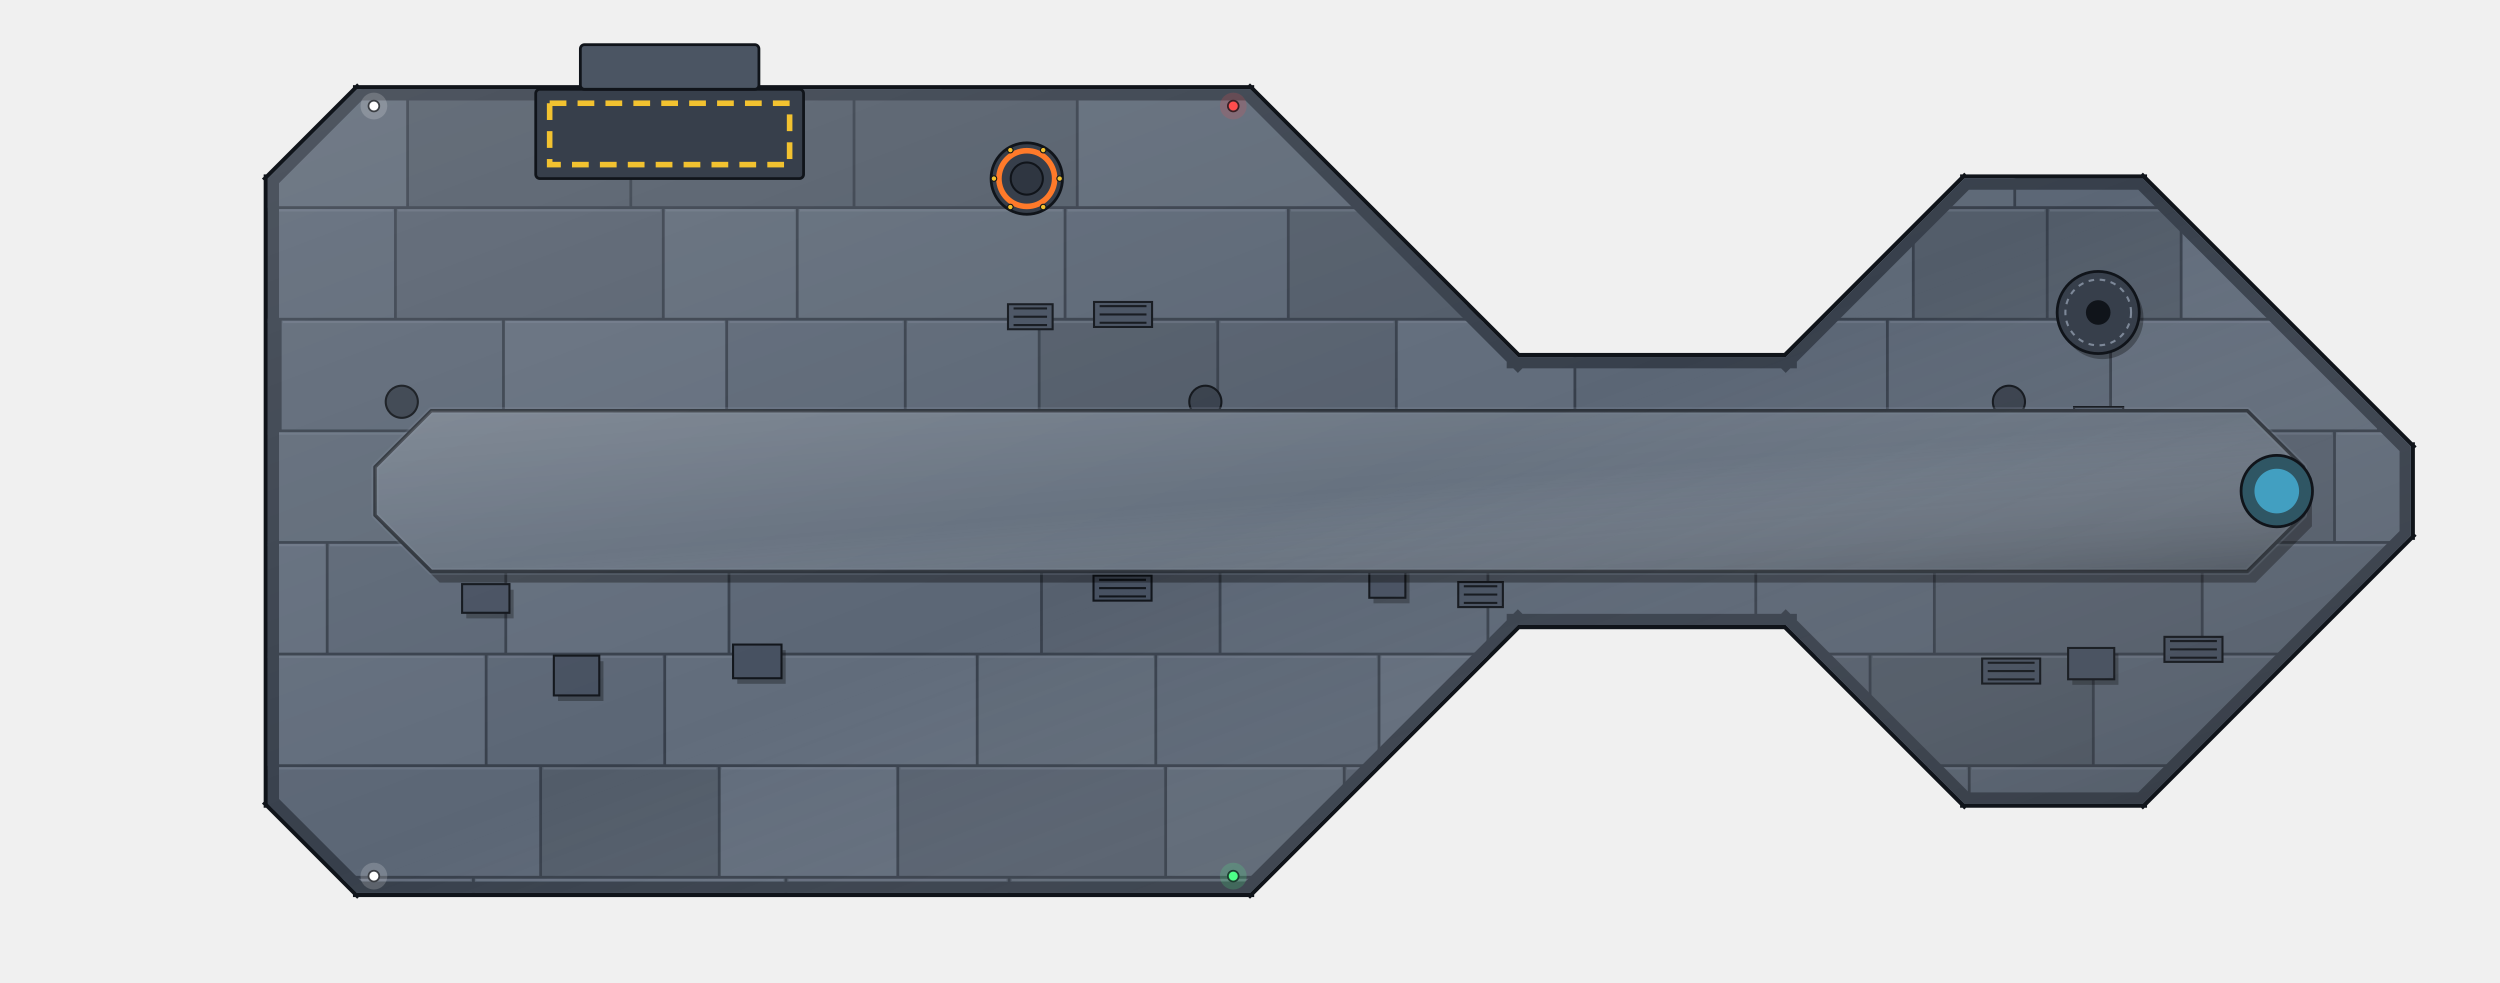
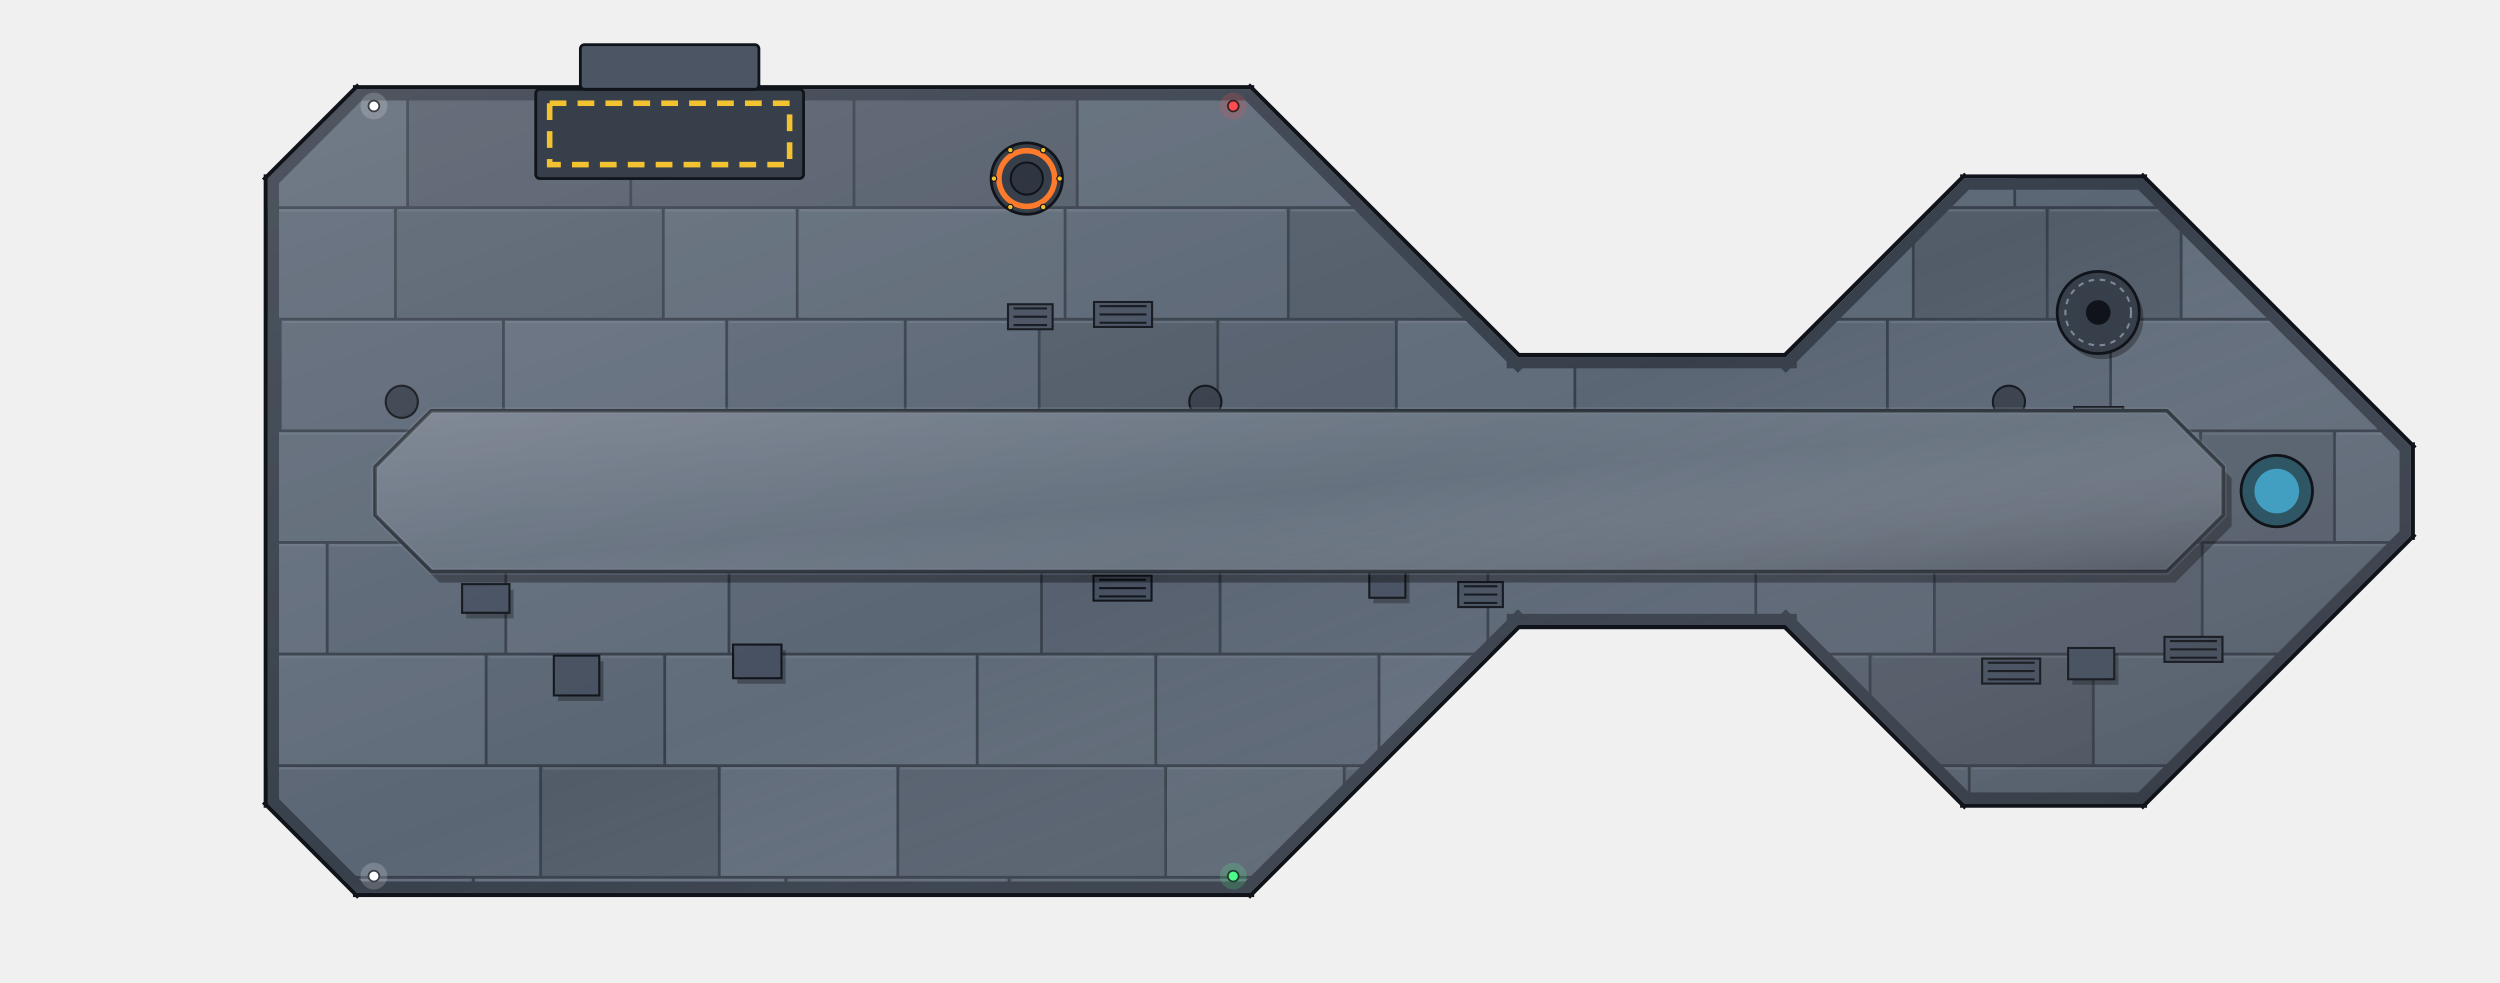
<svg xmlns="http://www.w3.org/2000/svg" width="1792" height="704" viewBox="-960 -352 1792 704">
  <defs>
    <clipPath id="surveyor_roof">
      <path d="M-704 -224L-768 -224L-704 -288ZM-768 -224h64v64h-64zM-768 -160h64v64h-64zM-768 -96h64v64h-64zM-768 -32h64v64h-64zM-768 32h64v64h-64zM-768 96h64v64h-64zM-768 160h64v64h-64zM-704 224L-704 288L-768 224ZM-704 -288h64v64h-64zM-704 -224h64v64h-64zM-704 -160h64v64h-64zM-704 -96h64v64h-64zM-704 -32h64v64h-64zM-704 32h64v64h-64zM-704 96h64v64h-64zM-704 160h64v64h-64zM-704 224h64v64h-64zM-640 -288h64v64h-64zM-640 -224h64v64h-64zM-640 -160h64v64h-64zM-640 -96h64v64h-64zM-640 -32h64v64h-64zM-640 32h64v64h-64zM-640 96h64v64h-64zM-640 160h64v64h-64zM-640 224h64v64h-64zM-576 -288h64v64h-64zM-576 -224h64v64h-64zM-576 -160h64v64h-64zM-576 -96h64v64h-64zM-576 -32h64v64h-64zM-576 32h64v64h-64zM-576 96h64v64h-64zM-576 160h64v64h-64zM-576 224h64v64h-64zM-512 -288h64v64h-64zM-512 -224h64v64h-64zM-512 -160h64v64h-64zM-512 -96h64v64h-64zM-512 -32h64v64h-64zM-512 32h64v64h-64zM-512 96h64v64h-64zM-512 160h64v64h-64zM-512 224h64v64h-64zM-448 -288h64v64h-64zM-448 -224h64v64h-64zM-448 -160h64v64h-64zM-448 -96h64v64h-64zM-448 -32h64v64h-64zM-448 32h64v64h-64zM-448 96h64v64h-64zM-448 160h64v64h-64zM-448 224h64v64h-64zM-384 -288h64v64h-64zM-384 -224h64v64h-64zM-384 -160h64v64h-64zM-384 -96h64v64h-64zM-384 -32h64v64h-64zM-384 32h64v64h-64zM-384 96h64v64h-64zM-384 160h64v64h-64zM-384 224h64v64h-64zM-320 -288h64v64h-64zM-320 -224h64v64h-64zM-320 -160h64v64h-64zM-320 -96h64v64h-64zM-320 -32h64v64h-64zM-320 32h64v64h-64zM-320 96h64v64h-64zM-320 160h64v64h-64zM-320 224h64v64h-64zM-256 -288h64v64h-64zM-256 -224h64v64h-64zM-256 -160h64v64h-64zM-256 -96h64v64h-64zM-256 -32h64v64h-64zM-256 32h64v64h-64zM-256 96h64v64h-64zM-256 160h64v64h-64zM-256 224h64v64h-64zM-192 -288h64v64h-64zM-192 -224h64v64h-64zM-192 -160h64v64h-64zM-192 -96h64v64h-64zM-192 -32h64v64h-64zM-192 32h64v64h-64zM-192 96h64v64h-64zM-192 160h64v64h-64zM-192 224h64v64h-64zM-128 -288h64v64h-64zM-128 -224h64v64h-64zM-128 -160h64v64h-64zM-128 -96h64v64h-64zM-128 -32h64v64h-64zM-128 32h64v64h-64zM-128 96h64v64h-64zM-128 160h64v64h-64zM-128 224h64v64h-64zM-64 -224L0 -224L-64 -288ZM-64 -224h64v64h-64zM-64 -160h64v64h-64zM-64 -96h64v64h-64zM-64 -32h64v64h-64zM-64 32h64v64h-64zM-64 96h64v64h-64zM-64 160h64v64h-64zM-64 224L0 224L-64 288ZM0 -160L64 -160L0 -224ZM0 -160h64v64h-64zM0 -96h64v64h-64zM0 -32h64v64h-64zM0 32h64v64h-64zM0 96h64v64h-64zM0 160L64 160L0 224ZM64 -96L128 -96L64 -160ZM64 -96h64v64h-64zM64 -32h64v64h-64zM64 32h64v64h-64zM64 96L128 96L64 160ZM128 -96h64v64h-64zM128 -32h64v64h-64zM128 32h64v64h-64zM192 -96h64v64h-64zM192 -32h64v64h-64zM192 32h64v64h-64zM256 -96h64v64h-64zM256 -32h64v64h-64zM256 32h64v64h-64zM384 -96L320 -96L384 -160ZM320 -96h64v64h-64zM320 -32h64v64h-64zM320 32h64v64h-64zM384 96L384 160L320 96ZM448 -160L384 -160L448 -224ZM384 -160h64v64h-64zM384 -96h64v64h-64zM384 -32h64v64h-64zM384 32h64v64h-64zM384 96h64v64h-64zM448 160L448 224L384 160ZM448 -224h64v64h-64zM448 -160h64v64h-64zM448 -96h64v64h-64zM448 -32h64v64h-64zM448 32h64v64h-64zM448 96h64v64h-64zM448 160h64v64h-64zM512 -224h64v64h-64zM512 -160h64v64h-64zM512 -96h64v64h-64zM512 -32h64v64h-64zM512 32h64v64h-64zM512 96h64v64h-64zM512 160h64v64h-64zM576 -160L640 -160L576 -224ZM576 -160h64v64h-64zM576 -96h64v64h-64zM576 -32h64v64h-64zM576 32h64v64h-64zM576 96h64v64h-64zM576 160L640 160L576 224ZM640 -96L704 -96L640 -160ZM640 -96h64v64h-64zM640 -32h64v64h-64zM640 32h64v64h-64zM640 96L704 96L640 160ZM704 -32L768 -32L704 -96ZM704 -32h64v64h-64zM704 32L768 32L704 96Z" />
    </clipPath>
    <linearGradient id="surveyor_sheen" x1="0" y1="0" x2="1" y2="1">
      <stop offset="0" stop-color="#ffffff" stop-opacity="0.12" />
      <stop offset="0.5" stop-color="#ffffff" stop-opacity="0" />
      <stop offset="1" stop-color="#000000" stop-opacity="0.22" />
    </linearGradient>
  </defs>
  <g id="base">
    <path d="M-640 -288L-576 -288M-384 -288L-320 -288M192 -96L256 -96M-320 288L-256 288M-768 -160L-768 -96M0 224L-64 288M320 -96L384 -160M192 96L256 96M-768 -32L-768 32M256 -96L320 -96M-704 288L-640 288M-192 -288L-128 -288M256 96L320 96M64 -160L0 -224M384 160L320 96M128 -96L64 -160M768 -32L768 32M384 -160L448 -224M512 224L576 224M-576 -288L-512 -288M-256 288L-192 288M128 -96L192 -96M-448 -288L-384 -288M-128 288L-64 288M-320 -288L-256 -288M0 -224L-64 -288M128 96L64 160M-768 96L-768 160M128 96L192 96M640 -160L576 -224M64 160L0 224M704 -96L640 -160M-704 288L-768 224M-512 288L-448 288M448 224L384 160M-704 -288L-640 -288M-640 288L-576 288M-384 288L-320 288M-768 -224L-768 -160M768 -32L704 -96M704 96L640 160M-768 -96L-768 -32M768 32L704 96M448 -224L512 -224M640 160L576 224M-256 -288L-192 -288M-192 288L-128 288M-768 32L-768 96M512 -224L576 -224M-128 -288L-64 -288M-768 160L-768 224M-576 288L-512 288M-768 -224L-704 -288M-512 -288L-448 -288M-448 288L-384 288M448 224L512 224" fill="none" stroke="#10141a" stroke-width="6" stroke-linecap="square" />
    <path d="M-704 -224L-768 -224L-704 -288ZM-768 -224h64v64h-64zM-768 -160h64v64h-64zM-768 -96h64v64h-64zM-768 -32h64v64h-64zM-768 32h64v64h-64zM-768 96h64v64h-64zM-768 160h64v64h-64zM-704 224L-704 288L-768 224ZM-704 -288h64v64h-64zM-704 -224h64v64h-64zM-704 -160h64v64h-64zM-704 -96h64v64h-64zM-704 -32h64v64h-64zM-704 32h64v64h-64zM-704 96h64v64h-64zM-704 160h64v64h-64zM-704 224h64v64h-64zM-640 -288h64v64h-64zM-640 -224h64v64h-64zM-640 -160h64v64h-64zM-640 -96h64v64h-64zM-640 -32h64v64h-64zM-640 32h64v64h-64zM-640 96h64v64h-64zM-640 160h64v64h-64zM-640 224h64v64h-64zM-576 -288h64v64h-64zM-576 -224h64v64h-64zM-576 -160h64v64h-64zM-576 -96h64v64h-64zM-576 -32h64v64h-64zM-576 32h64v64h-64zM-576 96h64v64h-64zM-576 160h64v64h-64zM-576 224h64v64h-64zM-512 -288h64v64h-64zM-512 -224h64v64h-64zM-512 -160h64v64h-64zM-512 -96h64v64h-64zM-512 -32h64v64h-64zM-512 32h64v64h-64zM-512 96h64v64h-64zM-512 160h64v64h-64zM-512 224h64v64h-64zM-448 -288h64v64h-64zM-448 -224h64v64h-64zM-448 -160h64v64h-64zM-448 -96h64v64h-64zM-448 -32h64v64h-64zM-448 32h64v64h-64zM-448 96h64v64h-64zM-448 160h64v64h-64zM-448 224h64v64h-64zM-384 -288h64v64h-64zM-384 -224h64v64h-64zM-384 -160h64v64h-64zM-384 -96h64v64h-64zM-384 -32h64v64h-64zM-384 32h64v64h-64zM-384 96h64v64h-64zM-384 160h64v64h-64zM-384 224h64v64h-64zM-320 -288h64v64h-64zM-320 -224h64v64h-64zM-320 -160h64v64h-64zM-320 -96h64v64h-64zM-320 -32h64v64h-64zM-320 32h64v64h-64zM-320 96h64v64h-64zM-320 160h64v64h-64zM-320 224h64v64h-64zM-256 -288h64v64h-64zM-256 -224h64v64h-64zM-256 -160h64v64h-64zM-256 -96h64v64h-64zM-256 -32h64v64h-64zM-256 32h64v64h-64zM-256 96h64v64h-64zM-256 160h64v64h-64zM-256 224h64v64h-64zM-192 -288h64v64h-64zM-192 -224h64v64h-64zM-192 -160h64v64h-64zM-192 -96h64v64h-64zM-192 -32h64v64h-64zM-192 32h64v64h-64zM-192 96h64v64h-64zM-192 160h64v64h-64zM-192 224h64v64h-64zM-128 -288h64v64h-64zM-128 -224h64v64h-64zM-128 -160h64v64h-64zM-128 -96h64v64h-64zM-128 -32h64v64h-64zM-128 32h64v64h-64zM-128 96h64v64h-64zM-128 160h64v64h-64zM-128 224h64v64h-64zM-64 -224L0 -224L-64 -288ZM-64 -224h64v64h-64zM-64 -160h64v64h-64zM-64 -96h64v64h-64zM-64 -32h64v64h-64zM-64 32h64v64h-64zM-64 96h64v64h-64zM-64 160h64v64h-64zM-64 224L0 224L-64 288ZM0 -160L64 -160L0 -224ZM0 -160h64v64h-64zM0 -96h64v64h-64zM0 -32h64v64h-64zM0 32h64v64h-64zM0 96h64v64h-64zM0 160L64 160L0 224ZM64 -96L128 -96L64 -160ZM64 -96h64v64h-64zM64 -32h64v64h-64zM64 32h64v64h-64zM64 96L128 96L64 160ZM128 -96h64v64h-64zM128 -32h64v64h-64zM128 32h64v64h-64zM192 -96h64v64h-64zM192 -32h64v64h-64zM192 32h64v64h-64zM256 -96h64v64h-64zM256 -32h64v64h-64zM256 32h64v64h-64zM384 -96L320 -96L384 -160ZM320 -96h64v64h-64zM320 -32h64v64h-64zM320 32h64v64h-64zM384 96L384 160L320 96ZM448 -160L384 -160L448 -224ZM384 -160h64v64h-64zM384 -96h64v64h-64zM384 -32h64v64h-64zM384 32h64v64h-64zM384 96h64v64h-64zM448 160L448 224L384 160ZM448 -224h64v64h-64zM448 -160h64v64h-64zM448 -96h64v64h-64zM448 -32h64v64h-64zM448 32h64v64h-64zM448 96h64v64h-64zM448 160h64v64h-64zM512 -224h64v64h-64zM512 -160h64v64h-64zM512 -96h64v64h-64zM512 -32h64v64h-64zM512 32h64v64h-64zM512 96h64v64h-64zM512 160h64v64h-64zM576 -160L640 -160L576 -224ZM576 -160h64v64h-64zM576 -96h64v64h-64zM576 -32h64v64h-64zM576 32h64v64h-64zM576 96h64v64h-64zM576 160L640 160L576 224ZM640 -96L704 -96L640 -160ZM640 -96h64v64h-64zM640 -32h64v64h-64zM640 32h64v64h-64zM640 96L704 96L640 160ZM704 -32L768 -32L704 -96ZM704 -32h64v64h-64zM704 32L768 32L704 96Z" fill="#5b6675" />
    <g clip-path="url(#surveyor_roof)">
      <path d="M-891.99 -363.18h192v80h-192zM324.01 -363.18h128v80h-128zM644.01 -363.18h160v80h-160zM612.17 -283.18h192v80h-192zM-676.56 -203.18h192v80h-192zM-855.12 -123.18h96v80h-96zM-87.12 -123.18h128v80h-128zM-662.62 -43.18h160v80h-160zM-182.62 -43.18h224v80h-224zM617.38 -43.18h96v80h-96zM-213.46 36.82h128v80h-128zM426.54 36.82h192v80h-192zM156.47 116.82h224v80h-224zM-316.46 196.82h192v80h-192zM3.54 196.82h128v80h-128zM131.54 196.82h128v80h-128zM-780.66 276.82h160v80h-160zM-396.66 276.82h160v80h-160z" fill="#56606e" />
      <path d="M-411.99 -363.18h128v80h-128zM603.44 -203.18h224v80h-224zM-599.12 -123.18h160v80h-160zM40.88 -123.18h128v80h-128zM552.88 -123.18h192v80h-192zM329.38 -43.18h160v80h-160zM713.38 -43.18h192v80h-192zM-853.46 36.82h128v80h-128zM-597.46 36.82h160v80h-160zM-835.53 116.82h224v80h-224zM-483.53 116.82h224v80h-224zM28.47 116.82h128v80h-128zM-444.46 196.82h128v80h-128zM-44.66 276.82h128v80h-128z" fill="#616c7b" />
      <path d="M-667.83 -283.18h160v80h-160zM-507.83 -283.18h160v80h-160zM-347.83 -283.18h160v80h-160zM36.17 -283.18h128v80h-128zM-36.56 -203.18h128v80h-128zM411.44 -203.18h96v80h-96zM507.44 -203.18h96v80h-96zM-215.12 -123.18h128v80h-128zM744.88 -123.18h160v80h-160zM41.38 -43.18h96v80h-96zM380.47 116.82h160v80h-160zM-572.46 196.82h128v80h-128zM-236.66 276.82h192v80h-192zM307.34 276.82h128v80h-128zM435.34 276.82h128v80h-128zM563.34 276.82h128v80h-128zM691.34 276.82h128v80h-128z" fill="#525c69" />
      <path d="M-571.99 -363.18h160v80h-160zM-123.99 -363.18h128v80h-128zM100.01 -363.18h224v80h-224zM452.01 -363.18h192v80h-192zM-859.83 -283.18h192v80h-192zM-187.83 -283.18h224v80h-224zM356.17 -283.18h128v80h-128zM-484.56 -203.18h96v80h-96zM-388.56 -203.18h192v80h-192zM219.44 -203.18h192v80h-192zM-822.62 -43.18h160v80h-160zM137.38 -43.18h192v80h-192zM-259.53 116.82h128v80h-128zM-124.46 196.82h128v80h-128zM643.54 196.82h192v80h-192zM-876.66 276.82h96v80h-96z" fill="#5e6977" />
      <path d="M-891.99 -363.18v80M-699.99 -363.18v80M-571.99 -363.18v80M-411.99 -363.18v80M-283.99 -363.18v80M-123.99 -363.18v80M4.01 -363.18v80M100.01 -363.18v80M324.01 -363.18v80M452.01 -363.18v80M644.01 -363.18v80M-896 -363.18H832M-859.83 -283.18v80M-667.83 -283.18v80M-507.83 -283.18v80M-347.83 -283.18v80M-187.83 -283.18v80M36.17 -283.18v80M164.17 -283.18v80M356.17 -283.18v80M484.17 -283.18v80M612.17 -283.18v80M-896 -283.18H832M-868.56 -203.18v80M-676.56 -203.18v80M-484.56 -203.18v80M-388.56 -203.18v80M-196.56 -203.18v80M-36.56 -203.18v80M91.44 -203.18v80M219.44 -203.18v80M411.44 -203.18v80M507.44 -203.18v80M603.44 -203.18v80M-896 -203.18H832M-855.12 -123.18v80M-759.12 -123.18v80M-599.12 -123.18v80M-439.12 -123.18v80M-311.12 -123.18v80M-215.12 -123.18v80M-87.12 -123.18v80M40.88 -123.18v80M168.88 -123.18v80M392.88 -123.18v80M552.88 -123.18v80M744.88 -123.18v80M-896 -123.18H832M-822.62 -43.18v80M-662.62 -43.18v80M-502.62 -43.18v80M-342.62 -43.18v80M-182.62 -43.18v80M41.38 -43.18v80M137.38 -43.18v80M329.38 -43.18v80M489.38 -43.18v80M617.38 -43.18v80M713.38 -43.18v80M-896 -43.18H832M-853.46 36.82v80M-725.46 36.82v80M-597.46 36.82v80M-437.46 36.82v80M-213.46 36.82v80M-85.46 36.82v80M106.54 36.82v80M298.54 36.82v80M426.54 36.82v80M618.54 36.82v80M-896 36.82H832M-835.53 116.82v80M-611.53 116.82v80M-483.53 116.82v80M-259.53 116.82v80M-131.53 116.82v80M28.47 116.82v80M156.47 116.82v80M380.47 116.82v80M540.47 116.82v80M764.47 116.82v80M-896 116.82H832M-860.46 196.82v80M-764.46 196.82v80M-572.46 196.82v80M-444.46 196.82v80M-316.46 196.82v80M-124.46 196.82v80M3.54 196.82v80M131.54 196.82v80M259.54 196.82v80M451.54 196.82v80M643.54 196.82v80M-896 196.82H832M-876.66 276.82v80M-780.66 276.82v80M-620.66 276.82v80M-396.66 276.82v80M-236.66 276.82v80M-44.66 276.82v80M83.34 276.82v80M307.34 276.82v80M435.34 276.82v80M563.34 276.82v80M691.34 276.82v80M-896 276.82H832" fill="none" stroke="#373f4b" stroke-width="2" />
      <path d="M-889.99 -361.18h188M-697.99 -361.18h124M-569.99 -361.18h156M-409.99 -361.18h124M-281.99 -361.18h156M-121.99 -361.18h124M6.01 -361.18h92M102.01 -361.18h220M326.01 -361.18h124M454.01 -361.18h188M646.01 -361.18h156M-857.83 -281.18h188M-665.83 -281.18h156M-505.83 -281.18h156M-345.83 -281.18h156M-185.83 -281.18h220M38.17 -281.18h124M166.17 -281.18h188M358.17 -281.18h124M486.17 -281.18h124M614.17 -281.18h188M-866.56 -201.18h188M-674.56 -201.18h188M-482.56 -201.18h92M-386.56 -201.18h188M-194.56 -201.18h156M-34.56 -201.18h124M93.44 -201.18h124M221.44 -201.18h188M413.44 -201.18h92M509.44 -201.18h92M605.44 -201.18h220M-853.12 -121.18h92M-757.12 -121.18h156M-597.12 -121.18h156M-437.12 -121.18h124M-309.12 -121.18h92M-213.12 -121.18h124M-85.12 -121.18h124M42.88 -121.18h124M170.88 -121.18h220M394.88 -121.18h156M554.88 -121.18h188M746.88 -121.18h156M-820.62 -41.18h156M-660.62 -41.18h156M-500.62 -41.18h156M-340.62 -41.18h156M-180.62 -41.18h220M43.38 -41.18h92M139.38 -41.18h188M331.38 -41.18h156M491.38 -41.18h124M619.38 -41.18h92M715.38 -41.18h188M-851.46 38.82h124M-723.46 38.82h124M-595.46 38.82h156M-435.46 38.82h220M-211.46 38.82h124M-83.46 38.82h188M108.54 38.82h188M300.54 38.82h124M428.54 38.82h188M620.54 38.82h188M-833.53 118.82h220M-609.53 118.82h124M-481.53 118.82h220M-257.53 118.82h124M-129.53 118.82h156M30.47 118.82h124M158.47 118.82h220M382.47 118.82h156M542.47 118.82h220M766.47 118.82h220M-858.46 198.82h92M-762.46 198.82h188M-570.46 198.82h124M-442.46 198.82h124M-314.46 198.82h188M-122.46 198.82h124M5.54 198.82h124M133.54 198.82h124M261.54 198.82h188M453.54 198.82h188M645.54 198.82h188M-874.66 278.82h92M-778.66 278.82h156M-618.66 278.82h220M-394.66 278.82h156M-234.66 278.82h188M-42.66 278.82h124M85.34 278.82h220M309.34 278.82h124M437.34 278.82h124M565.34 278.82h124M693.34 278.82h124" fill="none" stroke="#7d8898" stroke-width="1.5" opacity="0.35" />
      <path d="M-640 -288L-576 -288M-384 -288L-320 -288M192 -96L256 -96M-320 288L-256 288M-768 -160L-768 -96M0 224L-64 288M320 -96L384 -160M192 96L256 96M-768 -32L-768 32M256 -96L320 -96M-704 288L-640 288M-192 -288L-128 -288M256 96L320 96M64 -160L0 -224M384 160L320 96M128 -96L64 -160M768 -32L768 32M384 -160L448 -224M512 224L576 224M-576 -288L-512 -288M-256 288L-192 288M128 -96L192 -96M-448 -288L-384 -288M-128 288L-64 288M-320 -288L-256 -288M0 -224L-64 -288M128 96L64 160M-768 96L-768 160M128 96L192 96M640 -160L576 -224M64 160L0 224M704 -96L640 -160M-704 288L-768 224M-512 288L-448 288M448 224L384 160M-704 -288L-640 -288M-640 288L-576 288M-384 288L-320 288M-768 -224L-768 -160M768 -32L704 -96M704 96L640 160M-768 -96L-768 -32M768 32L704 96M448 -224L512 -224M640 160L576 224M-256 -288L-192 -288M-192 288L-128 288M-768 32L-768 96M512 -224L576 -224M-128 -288L-64 -288M-768 160L-768 224M-576 288L-512 288M-768 -224L-704 -288M-512 -288L-448 -288M-448 288L-384 288M448 224L512 224" fill="none" stroke="#373f4b" stroke-width="16" stroke-linecap="square" />
      <path d="M-625.77 70.71h33.94v20.55h-33.94zM-560.01 121.96h32.57v28.53h-32.57zM-431.54 114.03h34.72v24.13h-34.72zM24.52 55.44h25.85v25.03h-25.85zM529.7 -56.25h35.21v21.78h-35.21zM525.42 116.46h33.07v22.43h-33.07z" fill="#000000" opacity="0.3" />
      <path d="M-628.77 66.71h33.94v20.55h-33.94zM-563.01 117.96h32.57v28.53h-32.57zM-434.54 110.03h34.72v24.13h-34.72zM-237.47 -133.92h32v17.92h-32zM-175.8 -135.56h41.6v17.92h-41.6zM-176.17 60.61h41.6v17.92h-41.6zM21.52 51.44h25.85v25.03h-25.85zM85.26 65.23h32v17.92h-32zM460.8 120.06h41.6v17.92h-41.6zM526.7 -60.25h35.21v21.78h-35.21zM522.42 112.46h33.07v22.43h-33.07zM591.47 104.51h41.6v17.92h-41.6z" fill="#465060" stroke="#10141a" stroke-width="1.5" />
      <path d="M-233.47 -130.92h24M-233.47 -124.96h24M-233.47 -119h24M-171.8 -132.56h33.6M-171.8 -126.6h33.6M-171.8 -120.64h33.6M-172.17 63.61h33.6M-172.17 69.57h33.6M-172.17 75.53h33.6M89.26 68.23h24M89.26 74.19h24M89.26 80.15h24M464.8 123.06h33.6M464.8 129.02h33.6M464.8 134.98h33.6M595.47 107.51h33.6M595.47 113.47h33.6M595.47 119.43h33.6" fill="none" stroke="#10141a" stroke-width="1.5" />
      <path d="M-683.52 -64a11.52 11.52 0 1 0 23.04 0a11.52 11.52 0 1 0 -23.04 0zM-491.52 0a11.52 11.52 0 1 0 23.04 0a11.52 11.52 0 1 0 -23.04 0zM-107.52 -64a11.52 11.52 0 1 0 23.04 0a11.52 11.52 0 1 0 -23.04 0zM468.48 -64a11.52 11.52 0 1 0 23.04 0a11.52 11.52 0 1 0 -23.04 0z" fill="#373f4b" stroke="#10141a" stroke-width="1.5" />
-       <polygon points="-685.2,-9.28 -644.88,-49.6 656.88,-49.6 697.2,-9.28 697.2,25.28 656.88,65.6 -644.88,65.6 -685.2,25.28" fill="#000000" opacity="0.35" />
-       <polygon points="-691.2,-17.28 -650.88,-57.6 650.88,-57.6 691.2,-17.28 691.2,17.28 650.88,57.6 -650.88,57.6 -691.2,17.28" fill="#66717f" stroke="#10141a" stroke-width="2.5" stroke-linejoin="round" />
-       <polygon points="-691.2,-17.28 -650.88,-57.6 650.88,-57.6 691.2,-17.28 691.2,17.28 650.88,57.6 -650.88,57.6 -691.2,17.28" fill="none" stroke="#7d8898" stroke-width="5" stroke-linejoin="round" opacity="0.25" />
-       <polygon points="-691.2,-17.28 -650.88,-57.6 650.88,-57.6 691.2,-17.28 691.2,17.28 650.88,57.6 -650.88,57.6 -691.2,17.28" fill="url(#surveyor_sheen)" />
+       <polygon points="-685.2,-9.28 -644.88,-49.6 599.28,-49.6 639.6,-9.28 639.6,25.28 599.28,65.6 -644.88,65.6 -685.2,25.28" fill="#000000" opacity="0.35" />
+       <polygon points="-691.2,-17.28 -650.88,-57.6 593.28,-57.6 633.6,-17.28 633.6,17.28 593.28,57.6 -650.88,57.6 -691.2,17.28" fill="#66717f" stroke="#10141a" stroke-width="2.5" stroke-linejoin="round" />
+       <polygon points="-691.2,-17.28 -650.88,-57.6 593.28,-57.6 633.6,-17.28 633.6,17.28 593.28,57.6 -650.88,57.6 -691.2,17.28" fill="none" stroke="#7d8898" stroke-width="5" stroke-linejoin="round" opacity="0.25" />
+       <polygon points="-691.2,-17.28 -650.88,-57.6 593.28,-57.6 633.6,-17.28 633.6,17.28 593.28,57.6 -650.88,57.6 -691.2,17.28" fill="url(#surveyor_sheen)" />
      <rect x="-768" y="-288" width="1536" height="576" fill="url(#surveyor_sheen)" />
    </g>
    <circle cx="-224" cy="-224" r="25.6" fill="#373f4b" stroke="#10141a" stroke-width="2" />
    <circle cx="-224" cy="-224" r="19.97" fill="none" stroke="#ff7a2a" stroke-width="4" />
    <circle cx="-224" cy="-224" r="11.52" fill="#2f3641" stroke="#10141a" stroke-width="1.5" />
    <circle cx="-200.45" cy="-224" r="2" fill="#f2c230" stroke="#10141a" stroke-width="0.8" />
    <circle cx="-212.22" cy="-203.6" r="2" fill="#f2c230" stroke="#10141a" stroke-width="0.8" />
    <circle cx="-235.78" cy="-203.6" r="2" fill="#f2c230" stroke="#10141a" stroke-width="0.8" />
    <circle cx="-247.55" cy="-224" r="2" fill="#f2c230" stroke="#10141a" stroke-width="0.8" />
    <circle cx="-235.78" cy="-244.4" r="2" fill="#f2c230" stroke="#10141a" stroke-width="0.8" />
    <circle cx="-212.22" cy="-244.4" r="2" fill="#f2c230" stroke="#10141a" stroke-width="0.8" />
    <circle cx="672" cy="0" r="25.6" fill="#2f5664" stroke="#10141a" stroke-width="2" />
    <circle cx="547" cy="-124" r="29.44" fill="#000000" opacity="0.3" />
    <circle cx="544" cy="-128" r="29.44" fill="#373f4b" stroke="#10141a" stroke-width="2" />
    <circle cx="544" cy="-128" r="23.55" fill="none" stroke="#7d8898" stroke-width="1.5" stroke-dasharray="4 4" />
    <circle cx="544" cy="-128" r="8.83" fill="#10141a" />
    <rect x="-576" y="-288" width="192" height="64" rx="3" fill="#373f4b" stroke="#10141a" stroke-width="2" />
    <rect x="-566" y="-278" width="172" height="44" fill="none" stroke="#f2c230" stroke-width="4" stroke-dasharray="12 8" />
    <rect x="-544" y="-320" width="128" height="32" rx="3" fill="#4b5563" stroke="#10141a" stroke-width="2" />
    <circle cx="-76" cy="-276" r="4" fill="#1b2028" stroke="#10141a" stroke-width="1" />
    <circle cx="-692" cy="-276" r="4" fill="#1b2028" stroke="#10141a" stroke-width="1" />
    <circle cx="-76" cy="276" r="4" fill="#1b2028" stroke="#10141a" stroke-width="1" />
    <circle cx="-692" cy="276" r="4" fill="#1b2028" stroke="#10141a" stroke-width="1" />
  </g>
  <g id="emissive">
    <circle cx="672" cy="0" r="16" fill="#4fd1ff" opacity="0.6" />
    <g data-light="glow">
      <circle cx="-76" cy="-276" r="9.6" fill="#ff4d4d" opacity="0.18" />
      <circle cx="-76" cy="-276" r="3.2" fill="#ff4d4d" />
    </g>
    <g data-light="glow">
      <circle cx="-692" cy="-276" r="9.6" fill="#ffffff" opacity="0.18" />
      <circle cx="-692" cy="-276" r="3.2" fill="#ffffff" />
    </g>
    <g data-light="glow">
      <circle cx="-76" cy="276" r="9.6" fill="#4dff88" opacity="0.18" />
      <circle cx="-76" cy="276" r="3.2" fill="#4dff88" />
    </g>
    <g data-light="glow">
      <circle cx="-692" cy="276" r="9.6" fill="#ffffff" opacity="0.18" />
      <circle cx="-692" cy="276" r="3.2" fill="#ffffff" />
    </g>
  </g>
</svg>
